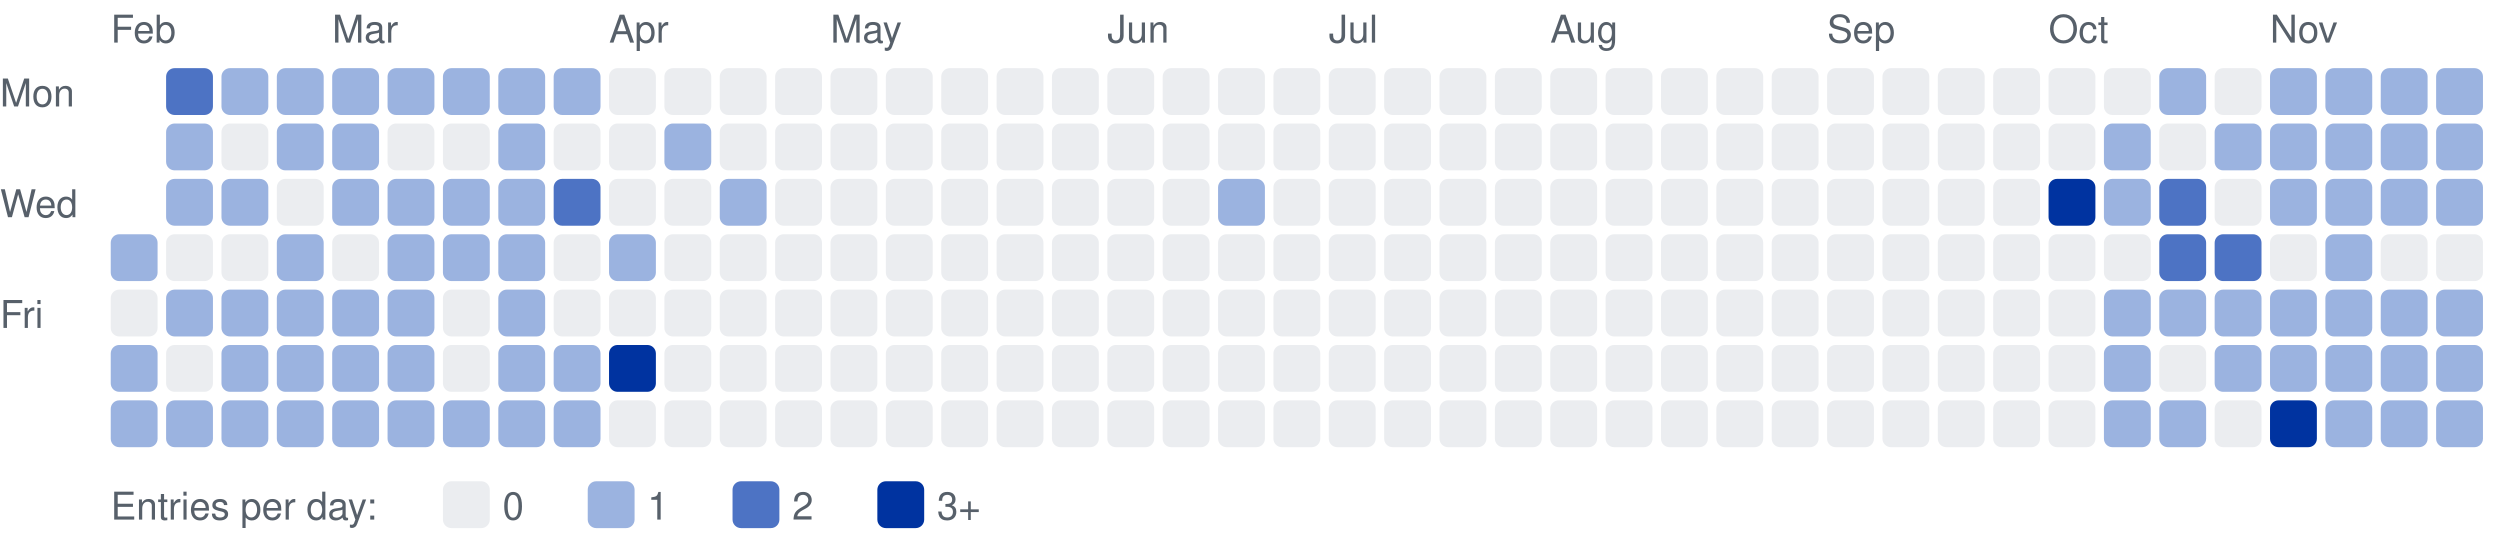
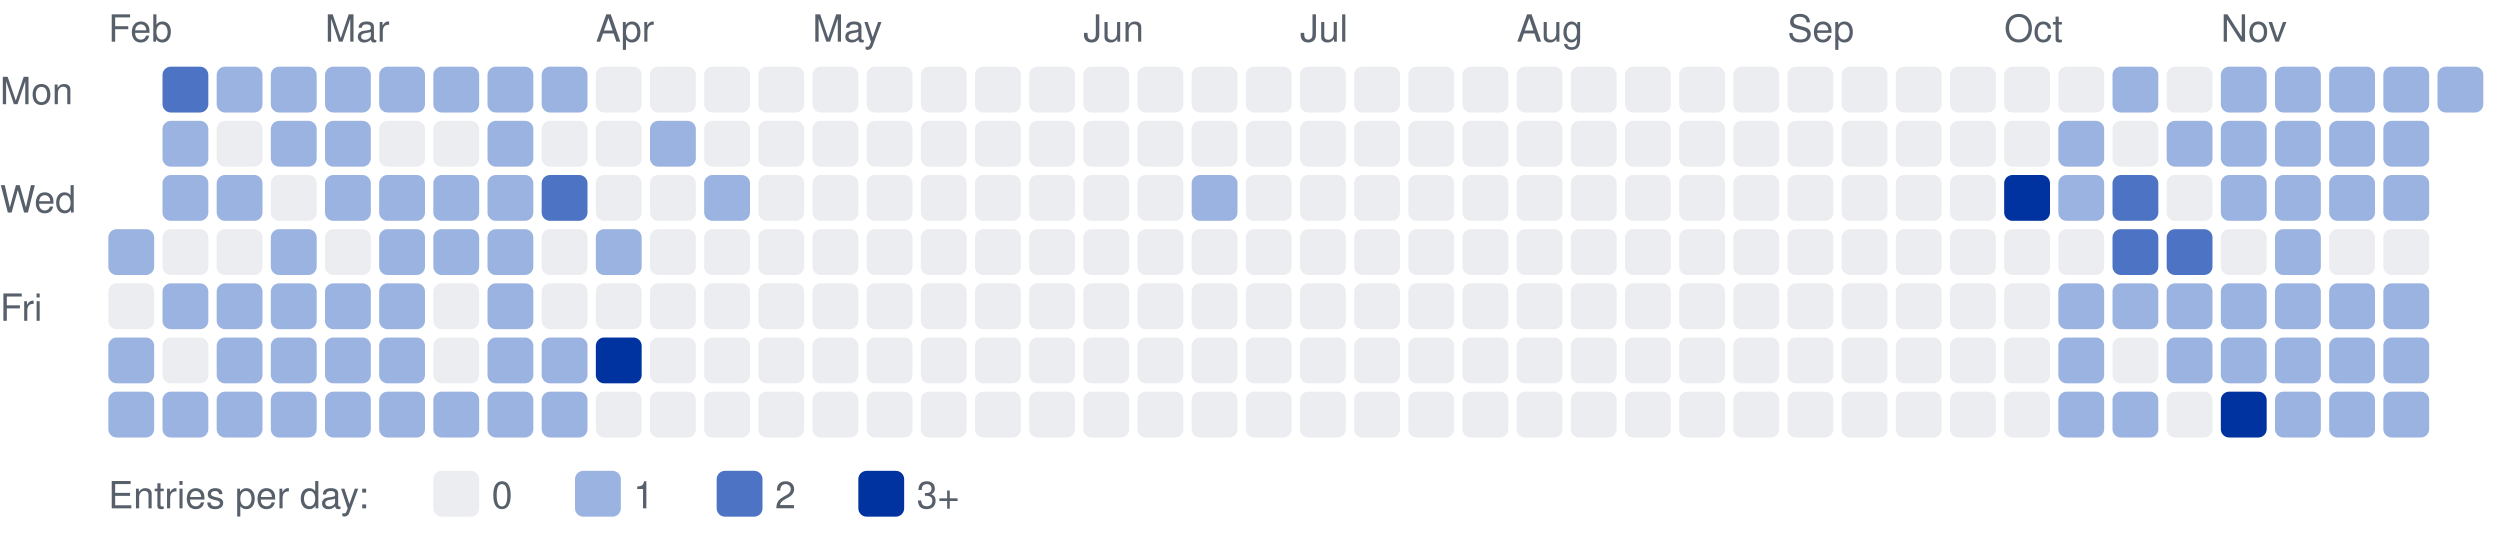
- <svg xmlns="http://www.w3.org/2000/svg" width="587" height="129" viewBox="0 0 587 129" role="img" aria-label="Entries per day, 2026-01-29 to 2026-11-22">
+ <svg xmlns="http://www.w3.org/2000/svg" width="600" height="129" viewBox="0 0 600 129" role="img" aria-label="Entries per day, 2026-01-29 to 2026-11-23">
  <style>text{font-family:-apple-system,Segoe UI,Helvetica,Arial,sans-serif;font-size:9px;fill:#57606a}</style>
  <text x="0" y="25">Mon</text>
  <text x="0" y="51">Wed</text>
  <text x="0" y="77">Fri</text>
  <text x="26" y="10">Feb</text>
  <rect x="26" y="55" width="11" height="11" rx="2" fill="#9bb3e0" />
  <rect x="26" y="68" width="11" height="11" rx="2" fill="#ebedf0" />
  <rect x="26" y="81" width="11" height="11" rx="2" fill="#9bb3e0" />
  <rect x="26" y="94" width="11" height="11" rx="2" fill="#9bb3e0" />
  <rect x="39" y="16" width="11" height="11" rx="2" fill="#4d73c4" />
  <rect x="39" y="29" width="11" height="11" rx="2" fill="#9bb3e0" />
  <rect x="39" y="42" width="11" height="11" rx="2" fill="#9bb3e0" />
  <rect x="39" y="55" width="11" height="11" rx="2" fill="#ebedf0" />
  <rect x="39" y="68" width="11" height="11" rx="2" fill="#9bb3e0" />
  <rect x="39" y="81" width="11" height="11" rx="2" fill="#ebedf0" />
  <rect x="39" y="94" width="11" height="11" rx="2" fill="#9bb3e0" />
  <rect x="52" y="16" width="11" height="11" rx="2" fill="#9bb3e0" />
  <rect x="52" y="29" width="11" height="11" rx="2" fill="#ebedf0" />
  <rect x="52" y="42" width="11" height="11" rx="2" fill="#9bb3e0" />
  <rect x="52" y="55" width="11" height="11" rx="2" fill="#ebedf0" />
  <rect x="52" y="68" width="11" height="11" rx="2" fill="#9bb3e0" />
  <rect x="52" y="81" width="11" height="11" rx="2" fill="#9bb3e0" />
  <rect x="52" y="94" width="11" height="11" rx="2" fill="#9bb3e0" />
  <rect x="65" y="16" width="11" height="11" rx="2" fill="#9bb3e0" />
  <rect x="65" y="29" width="11" height="11" rx="2" fill="#9bb3e0" />
  <rect x="65" y="42" width="11" height="11" rx="2" fill="#ebedf0" />
  <rect x="65" y="55" width="11" height="11" rx="2" fill="#9bb3e0" />
  <rect x="65" y="68" width="11" height="11" rx="2" fill="#9bb3e0" />
  <rect x="65" y="81" width="11" height="11" rx="2" fill="#9bb3e0" />
  <rect x="65" y="94" width="11" height="11" rx="2" fill="#9bb3e0" />
  <text x="78" y="10">Mar</text>
  <rect x="78" y="16" width="11" height="11" rx="2" fill="#9bb3e0" />
  <rect x="78" y="29" width="11" height="11" rx="2" fill="#9bb3e0" />
  <rect x="78" y="42" width="11" height="11" rx="2" fill="#9bb3e0" />
  <rect x="78" y="55" width="11" height="11" rx="2" fill="#ebedf0" />
  <rect x="78" y="68" width="11" height="11" rx="2" fill="#9bb3e0" />
  <rect x="78" y="81" width="11" height="11" rx="2" fill="#9bb3e0" />
  <rect x="78" y="94" width="11" height="11" rx="2" fill="#9bb3e0" />
  <rect x="91" y="16" width="11" height="11" rx="2" fill="#9bb3e0" />
  <rect x="91" y="29" width="11" height="11" rx="2" fill="#ebedf0" />
  <rect x="91" y="42" width="11" height="11" rx="2" fill="#9bb3e0" />
  <rect x="91" y="55" width="11" height="11" rx="2" fill="#9bb3e0" />
  <rect x="91" y="68" width="11" height="11" rx="2" fill="#9bb3e0" />
  <rect x="91" y="81" width="11" height="11" rx="2" fill="#9bb3e0" />
  <rect x="91" y="94" width="11" height="11" rx="2" fill="#9bb3e0" />
  <rect x="104" y="16" width="11" height="11" rx="2" fill="#9bb3e0" />
  <rect x="104" y="29" width="11" height="11" rx="2" fill="#ebedf0" />
  <rect x="104" y="42" width="11" height="11" rx="2" fill="#9bb3e0" />
  <rect x="104" y="55" width="11" height="11" rx="2" fill="#9bb3e0" />
  <rect x="104" y="68" width="11" height="11" rx="2" fill="#ebedf0" />
  <rect x="104" y="81" width="11" height="11" rx="2" fill="#ebedf0" />
  <rect x="104" y="94" width="11" height="11" rx="2" fill="#9bb3e0" />
  <rect x="117" y="16" width="11" height="11" rx="2" fill="#9bb3e0" />
  <rect x="117" y="29" width="11" height="11" rx="2" fill="#9bb3e0" />
  <rect x="117" y="42" width="11" height="11" rx="2" fill="#9bb3e0" />
  <rect x="117" y="55" width="11" height="11" rx="2" fill="#9bb3e0" />
  <rect x="117" y="68" width="11" height="11" rx="2" fill="#9bb3e0" />
  <rect x="117" y="81" width="11" height="11" rx="2" fill="#9bb3e0" />
  <rect x="117" y="94" width="11" height="11" rx="2" fill="#9bb3e0" />
  <rect x="130" y="16" width="11" height="11" rx="2" fill="#9bb3e0" />
  <rect x="130" y="29" width="11" height="11" rx="2" fill="#ebedf0" />
  <rect x="130" y="42" width="11" height="11" rx="2" fill="#4d73c4" />
  <rect x="130" y="55" width="11" height="11" rx="2" fill="#ebedf0" />
  <rect x="130" y="68" width="11" height="11" rx="2" fill="#ebedf0" />
  <rect x="130" y="81" width="11" height="11" rx="2" fill="#9bb3e0" />
  <rect x="130" y="94" width="11" height="11" rx="2" fill="#9bb3e0" />
  <text x="143" y="10">Apr</text>
  <rect x="143" y="16" width="11" height="11" rx="2" fill="#ebedf0" />
  <rect x="143" y="29" width="11" height="11" rx="2" fill="#ebedf0" />
  <rect x="143" y="42" width="11" height="11" rx="2" fill="#ebedf0" />
  <rect x="143" y="55" width="11" height="11" rx="2" fill="#9bb3e0" />
  <rect x="143" y="68" width="11" height="11" rx="2" fill="#ebedf0" />
  <rect x="143" y="81" width="11" height="11" rx="2" fill="#0033a0" />
  <rect x="143" y="94" width="11" height="11" rx="2" fill="#ebedf0" />
  <rect x="156" y="16" width="11" height="11" rx="2" fill="#ebedf0" />
  <rect x="156" y="29" width="11" height="11" rx="2" fill="#9bb3e0" />
  <rect x="156" y="42" width="11" height="11" rx="2" fill="#ebedf0" />
  <rect x="156" y="55" width="11" height="11" rx="2" fill="#ebedf0" />
  <rect x="156" y="68" width="11" height="11" rx="2" fill="#ebedf0" />
  <rect x="156" y="81" width="11" height="11" rx="2" fill="#ebedf0" />
  <rect x="156" y="94" width="11" height="11" rx="2" fill="#ebedf0" />
  <rect x="169" y="16" width="11" height="11" rx="2" fill="#ebedf0" />
  <rect x="169" y="29" width="11" height="11" rx="2" fill="#ebedf0" />
  <rect x="169" y="42" width="11" height="11" rx="2" fill="#9bb3e0" />
  <rect x="169" y="55" width="11" height="11" rx="2" fill="#ebedf0" />
  <rect x="169" y="68" width="11" height="11" rx="2" fill="#ebedf0" />
  <rect x="169" y="81" width="11" height="11" rx="2" fill="#ebedf0" />
  <rect x="169" y="94" width="11" height="11" rx="2" fill="#ebedf0" />
  <rect x="182" y="16" width="11" height="11" rx="2" fill="#ebedf0" />
  <rect x="182" y="29" width="11" height="11" rx="2" fill="#ebedf0" />
  <rect x="182" y="42" width="11" height="11" rx="2" fill="#ebedf0" />
  <rect x="182" y="55" width="11" height="11" rx="2" fill="#ebedf0" />
  <rect x="182" y="68" width="11" height="11" rx="2" fill="#ebedf0" />
  <rect x="182" y="81" width="11" height="11" rx="2" fill="#ebedf0" />
  <rect x="182" y="94" width="11" height="11" rx="2" fill="#ebedf0" />
  <text x="195" y="10">May</text>
  <rect x="195" y="16" width="11" height="11" rx="2" fill="#ebedf0" />
  <rect x="195" y="29" width="11" height="11" rx="2" fill="#ebedf0" />
  <rect x="195" y="42" width="11" height="11" rx="2" fill="#ebedf0" />
  <rect x="195" y="55" width="11" height="11" rx="2" fill="#ebedf0" />
  <rect x="195" y="68" width="11" height="11" rx="2" fill="#ebedf0" />
  <rect x="195" y="81" width="11" height="11" rx="2" fill="#ebedf0" />
  <rect x="195" y="94" width="11" height="11" rx="2" fill="#ebedf0" />
  <rect x="208" y="16" width="11" height="11" rx="2" fill="#ebedf0" />
  <rect x="208" y="29" width="11" height="11" rx="2" fill="#ebedf0" />
  <rect x="208" y="42" width="11" height="11" rx="2" fill="#ebedf0" />
  <rect x="208" y="55" width="11" height="11" rx="2" fill="#ebedf0" />
  <rect x="208" y="68" width="11" height="11" rx="2" fill="#ebedf0" />
  <rect x="208" y="81" width="11" height="11" rx="2" fill="#ebedf0" />
  <rect x="208" y="94" width="11" height="11" rx="2" fill="#ebedf0" />
  <rect x="221" y="16" width="11" height="11" rx="2" fill="#ebedf0" />
  <rect x="221" y="29" width="11" height="11" rx="2" fill="#ebedf0" />
  <rect x="221" y="42" width="11" height="11" rx="2" fill="#ebedf0" />
  <rect x="221" y="55" width="11" height="11" rx="2" fill="#ebedf0" />
  <rect x="221" y="68" width="11" height="11" rx="2" fill="#ebedf0" />
  <rect x="221" y="81" width="11" height="11" rx="2" fill="#ebedf0" />
  <rect x="221" y="94" width="11" height="11" rx="2" fill="#ebedf0" />
  <rect x="234" y="16" width="11" height="11" rx="2" fill="#ebedf0" />
  <rect x="234" y="29" width="11" height="11" rx="2" fill="#ebedf0" />
  <rect x="234" y="42" width="11" height="11" rx="2" fill="#ebedf0" />
  <rect x="234" y="55" width="11" height="11" rx="2" fill="#ebedf0" />
  <rect x="234" y="68" width="11" height="11" rx="2" fill="#ebedf0" />
  <rect x="234" y="81" width="11" height="11" rx="2" fill="#ebedf0" />
  <rect x="234" y="94" width="11" height="11" rx="2" fill="#ebedf0" />
  <rect x="247" y="16" width="11" height="11" rx="2" fill="#ebedf0" />
  <rect x="247" y="29" width="11" height="11" rx="2" fill="#ebedf0" />
  <rect x="247" y="42" width="11" height="11" rx="2" fill="#ebedf0" />
  <rect x="247" y="55" width="11" height="11" rx="2" fill="#ebedf0" />
  <rect x="247" y="68" width="11" height="11" rx="2" fill="#ebedf0" />
  <rect x="247" y="81" width="11" height="11" rx="2" fill="#ebedf0" />
  <rect x="247" y="94" width="11" height="11" rx="2" fill="#ebedf0" />
  <text x="260" y="10">Jun</text>
  <rect x="260" y="16" width="11" height="11" rx="2" fill="#ebedf0" />
  <rect x="260" y="29" width="11" height="11" rx="2" fill="#ebedf0" />
  <rect x="260" y="42" width="11" height="11" rx="2" fill="#ebedf0" />
  <rect x="260" y="55" width="11" height="11" rx="2" fill="#ebedf0" />
  <rect x="260" y="68" width="11" height="11" rx="2" fill="#ebedf0" />
  <rect x="260" y="81" width="11" height="11" rx="2" fill="#ebedf0" />
  <rect x="260" y="94" width="11" height="11" rx="2" fill="#ebedf0" />
  <rect x="273" y="16" width="11" height="11" rx="2" fill="#ebedf0" />
  <rect x="273" y="29" width="11" height="11" rx="2" fill="#ebedf0" />
  <rect x="273" y="42" width="11" height="11" rx="2" fill="#ebedf0" />
  <rect x="273" y="55" width="11" height="11" rx="2" fill="#ebedf0" />
  <rect x="273" y="68" width="11" height="11" rx="2" fill="#ebedf0" />
  <rect x="273" y="81" width="11" height="11" rx="2" fill="#ebedf0" />
  <rect x="273" y="94" width="11" height="11" rx="2" fill="#ebedf0" />
  <rect x="286" y="16" width="11" height="11" rx="2" fill="#ebedf0" />
  <rect x="286" y="29" width="11" height="11" rx="2" fill="#ebedf0" />
  <rect x="286" y="42" width="11" height="11" rx="2" fill="#9bb3e0" />
  <rect x="286" y="55" width="11" height="11" rx="2" fill="#ebedf0" />
  <rect x="286" y="68" width="11" height="11" rx="2" fill="#ebedf0" />
  <rect x="286" y="81" width="11" height="11" rx="2" fill="#ebedf0" />
  <rect x="286" y="94" width="11" height="11" rx="2" fill="#ebedf0" />
  <rect x="299" y="16" width="11" height="11" rx="2" fill="#ebedf0" />
  <rect x="299" y="29" width="11" height="11" rx="2" fill="#ebedf0" />
  <rect x="299" y="42" width="11" height="11" rx="2" fill="#ebedf0" />
  <rect x="299" y="55" width="11" height="11" rx="2" fill="#ebedf0" />
  <rect x="299" y="68" width="11" height="11" rx="2" fill="#ebedf0" />
  <rect x="299" y="81" width="11" height="11" rx="2" fill="#ebedf0" />
  <rect x="299" y="94" width="11" height="11" rx="2" fill="#ebedf0" />
  <text x="312" y="10">Jul</text>
  <rect x="312" y="16" width="11" height="11" rx="2" fill="#ebedf0" />
  <rect x="312" y="29" width="11" height="11" rx="2" fill="#ebedf0" />
  <rect x="312" y="42" width="11" height="11" rx="2" fill="#ebedf0" />
  <rect x="312" y="55" width="11" height="11" rx="2" fill="#ebedf0" />
  <rect x="312" y="68" width="11" height="11" rx="2" fill="#ebedf0" />
  <rect x="312" y="81" width="11" height="11" rx="2" fill="#ebedf0" />
  <rect x="312" y="94" width="11" height="11" rx="2" fill="#ebedf0" />
  <rect x="325" y="16" width="11" height="11" rx="2" fill="#ebedf0" />
  <rect x="325" y="29" width="11" height="11" rx="2" fill="#ebedf0" />
  <rect x="325" y="42" width="11" height="11" rx="2" fill="#ebedf0" />
  <rect x="325" y="55" width="11" height="11" rx="2" fill="#ebedf0" />
  <rect x="325" y="68" width="11" height="11" rx="2" fill="#ebedf0" />
  <rect x="325" y="81" width="11" height="11" rx="2" fill="#ebedf0" />
  <rect x="325" y="94" width="11" height="11" rx="2" fill="#ebedf0" />
  <rect x="338" y="16" width="11" height="11" rx="2" fill="#ebedf0" />
  <rect x="338" y="29" width="11" height="11" rx="2" fill="#ebedf0" />
  <rect x="338" y="42" width="11" height="11" rx="2" fill="#ebedf0" />
  <rect x="338" y="55" width="11" height="11" rx="2" fill="#ebedf0" />
  <rect x="338" y="68" width="11" height="11" rx="2" fill="#ebedf0" />
  <rect x="338" y="81" width="11" height="11" rx="2" fill="#ebedf0" />
  <rect x="338" y="94" width="11" height="11" rx="2" fill="#ebedf0" />
  <rect x="351" y="16" width="11" height="11" rx="2" fill="#ebedf0" />
  <rect x="351" y="29" width="11" height="11" rx="2" fill="#ebedf0" />
  <rect x="351" y="42" width="11" height="11" rx="2" fill="#ebedf0" />
  <rect x="351" y="55" width="11" height="11" rx="2" fill="#ebedf0" />
  <rect x="351" y="68" width="11" height="11" rx="2" fill="#ebedf0" />
  <rect x="351" y="81" width="11" height="11" rx="2" fill="#ebedf0" />
  <rect x="351" y="94" width="11" height="11" rx="2" fill="#ebedf0" />
  <text x="364" y="10">Aug</text>
  <rect x="364" y="16" width="11" height="11" rx="2" fill="#ebedf0" />
  <rect x="364" y="29" width="11" height="11" rx="2" fill="#ebedf0" />
  <rect x="364" y="42" width="11" height="11" rx="2" fill="#ebedf0" />
  <rect x="364" y="55" width="11" height="11" rx="2" fill="#ebedf0" />
  <rect x="364" y="68" width="11" height="11" rx="2" fill="#ebedf0" />
  <rect x="364" y="81" width="11" height="11" rx="2" fill="#ebedf0" />
  <rect x="364" y="94" width="11" height="11" rx="2" fill="#ebedf0" />
  <rect x="377" y="16" width="11" height="11" rx="2" fill="#ebedf0" />
  <rect x="377" y="29" width="11" height="11" rx="2" fill="#ebedf0" />
  <rect x="377" y="42" width="11" height="11" rx="2" fill="#ebedf0" />
  <rect x="377" y="55" width="11" height="11" rx="2" fill="#ebedf0" />
  <rect x="377" y="68" width="11" height="11" rx="2" fill="#ebedf0" />
  <rect x="377" y="81" width="11" height="11" rx="2" fill="#ebedf0" />
  <rect x="377" y="94" width="11" height="11" rx="2" fill="#ebedf0" />
  <rect x="390" y="16" width="11" height="11" rx="2" fill="#ebedf0" />
  <rect x="390" y="29" width="11" height="11" rx="2" fill="#ebedf0" />
  <rect x="390" y="42" width="11" height="11" rx="2" fill="#ebedf0" />
  <rect x="390" y="55" width="11" height="11" rx="2" fill="#ebedf0" />
  <rect x="390" y="68" width="11" height="11" rx="2" fill="#ebedf0" />
  <rect x="390" y="81" width="11" height="11" rx="2" fill="#ebedf0" />
  <rect x="390" y="94" width="11" height="11" rx="2" fill="#ebedf0" />
  <rect x="403" y="16" width="11" height="11" rx="2" fill="#ebedf0" />
  <rect x="403" y="29" width="11" height="11" rx="2" fill="#ebedf0" />
  <rect x="403" y="42" width="11" height="11" rx="2" fill="#ebedf0" />
  <rect x="403" y="55" width="11" height="11" rx="2" fill="#ebedf0" />
  <rect x="403" y="68" width="11" height="11" rx="2" fill="#ebedf0" />
  <rect x="403" y="81" width="11" height="11" rx="2" fill="#ebedf0" />
  <rect x="403" y="94" width="11" height="11" rx="2" fill="#ebedf0" />
  <rect x="416" y="16" width="11" height="11" rx="2" fill="#ebedf0" />
  <rect x="416" y="29" width="11" height="11" rx="2" fill="#ebedf0" />
  <rect x="416" y="42" width="11" height="11" rx="2" fill="#ebedf0" />
  <rect x="416" y="55" width="11" height="11" rx="2" fill="#ebedf0" />
  <rect x="416" y="68" width="11" height="11" rx="2" fill="#ebedf0" />
  <rect x="416" y="81" width="11" height="11" rx="2" fill="#ebedf0" />
  <rect x="416" y="94" width="11" height="11" rx="2" fill="#ebedf0" />
  <text x="429" y="10">Sep</text>
  <rect x="429" y="16" width="11" height="11" rx="2" fill="#ebedf0" />
  <rect x="429" y="29" width="11" height="11" rx="2" fill="#ebedf0" />
  <rect x="429" y="42" width="11" height="11" rx="2" fill="#ebedf0" />
  <rect x="429" y="55" width="11" height="11" rx="2" fill="#ebedf0" />
  <rect x="429" y="68" width="11" height="11" rx="2" fill="#ebedf0" />
  <rect x="429" y="81" width="11" height="11" rx="2" fill="#ebedf0" />
  <rect x="429" y="94" width="11" height="11" rx="2" fill="#ebedf0" />
  <rect x="442" y="16" width="11" height="11" rx="2" fill="#ebedf0" />
  <rect x="442" y="29" width="11" height="11" rx="2" fill="#ebedf0" />
  <rect x="442" y="42" width="11" height="11" rx="2" fill="#ebedf0" />
  <rect x="442" y="55" width="11" height="11" rx="2" fill="#ebedf0" />
  <rect x="442" y="68" width="11" height="11" rx="2" fill="#ebedf0" />
  <rect x="442" y="81" width="11" height="11" rx="2" fill="#ebedf0" />
  <rect x="442" y="94" width="11" height="11" rx="2" fill="#ebedf0" />
  <rect x="455" y="16" width="11" height="11" rx="2" fill="#ebedf0" />
  <rect x="455" y="29" width="11" height="11" rx="2" fill="#ebedf0" />
  <rect x="455" y="42" width="11" height="11" rx="2" fill="#ebedf0" />
  <rect x="455" y="55" width="11" height="11" rx="2" fill="#ebedf0" />
  <rect x="455" y="68" width="11" height="11" rx="2" fill="#ebedf0" />
  <rect x="455" y="81" width="11" height="11" rx="2" fill="#ebedf0" />
  <rect x="455" y="94" width="11" height="11" rx="2" fill="#ebedf0" />
  <rect x="468" y="16" width="11" height="11" rx="2" fill="#ebedf0" />
  <rect x="468" y="29" width="11" height="11" rx="2" fill="#ebedf0" />
  <rect x="468" y="42" width="11" height="11" rx="2" fill="#ebedf0" />
  <rect x="468" y="55" width="11" height="11" rx="2" fill="#ebedf0" />
  <rect x="468" y="68" width="11" height="11" rx="2" fill="#ebedf0" />
  <rect x="468" y="81" width="11" height="11" rx="2" fill="#ebedf0" />
  <rect x="468" y="94" width="11" height="11" rx="2" fill="#ebedf0" />
  <text x="481" y="10">Oct</text>
  <rect x="481" y="16" width="11" height="11" rx="2" fill="#ebedf0" />
  <rect x="481" y="29" width="11" height="11" rx="2" fill="#ebedf0" />
  <rect x="481" y="42" width="11" height="11" rx="2" fill="#0033a0" />
  <rect x="481" y="55" width="11" height="11" rx="2" fill="#ebedf0" />
  <rect x="481" y="68" width="11" height="11" rx="2" fill="#ebedf0" />
  <rect x="481" y="81" width="11" height="11" rx="2" fill="#ebedf0" />
  <rect x="481" y="94" width="11" height="11" rx="2" fill="#ebedf0" />
  <rect x="494" y="16" width="11" height="11" rx="2" fill="#ebedf0" />
  <rect x="494" y="29" width="11" height="11" rx="2" fill="#9bb3e0" />
  <rect x="494" y="42" width="11" height="11" rx="2" fill="#9bb3e0" />
  <rect x="494" y="55" width="11" height="11" rx="2" fill="#ebedf0" />
  <rect x="494" y="68" width="11" height="11" rx="2" fill="#9bb3e0" />
  <rect x="494" y="81" width="11" height="11" rx="2" fill="#9bb3e0" />
  <rect x="494" y="94" width="11" height="11" rx="2" fill="#9bb3e0" />
  <rect x="507" y="16" width="11" height="11" rx="2" fill="#9bb3e0" />
  <rect x="507" y="29" width="11" height="11" rx="2" fill="#ebedf0" />
  <rect x="507" y="42" width="11" height="11" rx="2" fill="#4d73c4" />
  <rect x="507" y="55" width="11" height="11" rx="2" fill="#4d73c4" />
  <rect x="507" y="68" width="11" height="11" rx="2" fill="#9bb3e0" />
  <rect x="507" y="81" width="11" height="11" rx="2" fill="#ebedf0" />
  <rect x="507" y="94" width="11" height="11" rx="2" fill="#9bb3e0" />
  <rect x="520" y="16" width="11" height="11" rx="2" fill="#ebedf0" />
  <rect x="520" y="29" width="11" height="11" rx="2" fill="#9bb3e0" />
  <rect x="520" y="42" width="11" height="11" rx="2" fill="#ebedf0" />
  <rect x="520" y="55" width="11" height="11" rx="2" fill="#4d73c4" />
  <rect x="520" y="68" width="11" height="11" rx="2" fill="#9bb3e0" />
  <rect x="520" y="81" width="11" height="11" rx="2" fill="#9bb3e0" />
  <rect x="520" y="94" width="11" height="11" rx="2" fill="#ebedf0" />
  <text x="533" y="10">Nov</text>
  <rect x="533" y="16" width="11" height="11" rx="2" fill="#9bb3e0" />
  <rect x="533" y="29" width="11" height="11" rx="2" fill="#9bb3e0" />
  <rect x="533" y="42" width="11" height="11" rx="2" fill="#9bb3e0" />
  <rect x="533" y="55" width="11" height="11" rx="2" fill="#ebedf0" />
  <rect x="533" y="68" width="11" height="11" rx="2" fill="#9bb3e0" />
  <rect x="533" y="81" width="11" height="11" rx="2" fill="#9bb3e0" />
  <rect x="533" y="94" width="11" height="11" rx="2" fill="#0033a0" />
  <rect x="546" y="16" width="11" height="11" rx="2" fill="#9bb3e0" />
  <rect x="546" y="29" width="11" height="11" rx="2" fill="#9bb3e0" />
  <rect x="546" y="42" width="11" height="11" rx="2" fill="#9bb3e0" />
  <rect x="546" y="55" width="11" height="11" rx="2" fill="#9bb3e0" />
  <rect x="546" y="68" width="11" height="11" rx="2" fill="#9bb3e0" />
  <rect x="546" y="81" width="11" height="11" rx="2" fill="#9bb3e0" />
  <rect x="546" y="94" width="11" height="11" rx="2" fill="#9bb3e0" />
  <rect x="559" y="16" width="11" height="11" rx="2" fill="#9bb3e0" />
  <rect x="559" y="29" width="11" height="11" rx="2" fill="#9bb3e0" />
  <rect x="559" y="42" width="11" height="11" rx="2" fill="#9bb3e0" />
  <rect x="559" y="55" width="11" height="11" rx="2" fill="#ebedf0" />
  <rect x="559" y="68" width="11" height="11" rx="2" fill="#9bb3e0" />
  <rect x="559" y="81" width="11" height="11" rx="2" fill="#9bb3e0" />
  <rect x="559" y="94" width="11" height="11" rx="2" fill="#9bb3e0" />
  <rect x="572" y="16" width="11" height="11" rx="2" fill="#9bb3e0" />
  <rect x="572" y="29" width="11" height="11" rx="2" fill="#9bb3e0" />
  <rect x="572" y="42" width="11" height="11" rx="2" fill="#9bb3e0" />
  <rect x="572" y="55" width="11" height="11" rx="2" fill="#ebedf0" />
  <rect x="572" y="68" width="11" height="11" rx="2" fill="#9bb3e0" />
  <rect x="572" y="81" width="11" height="11" rx="2" fill="#9bb3e0" />
  <rect x="572" y="94" width="11" height="11" rx="2" fill="#9bb3e0" />
+   <rect x="585" y="16" width="11" height="11" rx="2" fill="#9bb3e0" />
  <text x="26" y="122">Entries per day:</text>
  <rect x="104" y="113" width="11" height="11" rx="2" fill="#ebedf0" />
  <text x="118" y="122">0</text>
  <rect x="138" y="113" width="11" height="11" rx="2" fill="#9bb3e0" />
  <text x="152" y="122">1</text>
  <rect x="172" y="113" width="11" height="11" rx="2" fill="#4d73c4" />
  <text x="186" y="122">2</text>
  <rect x="206" y="113" width="11" height="11" rx="2" fill="#0033a0" />
  <text x="220" y="122">3+</text>
</svg>
